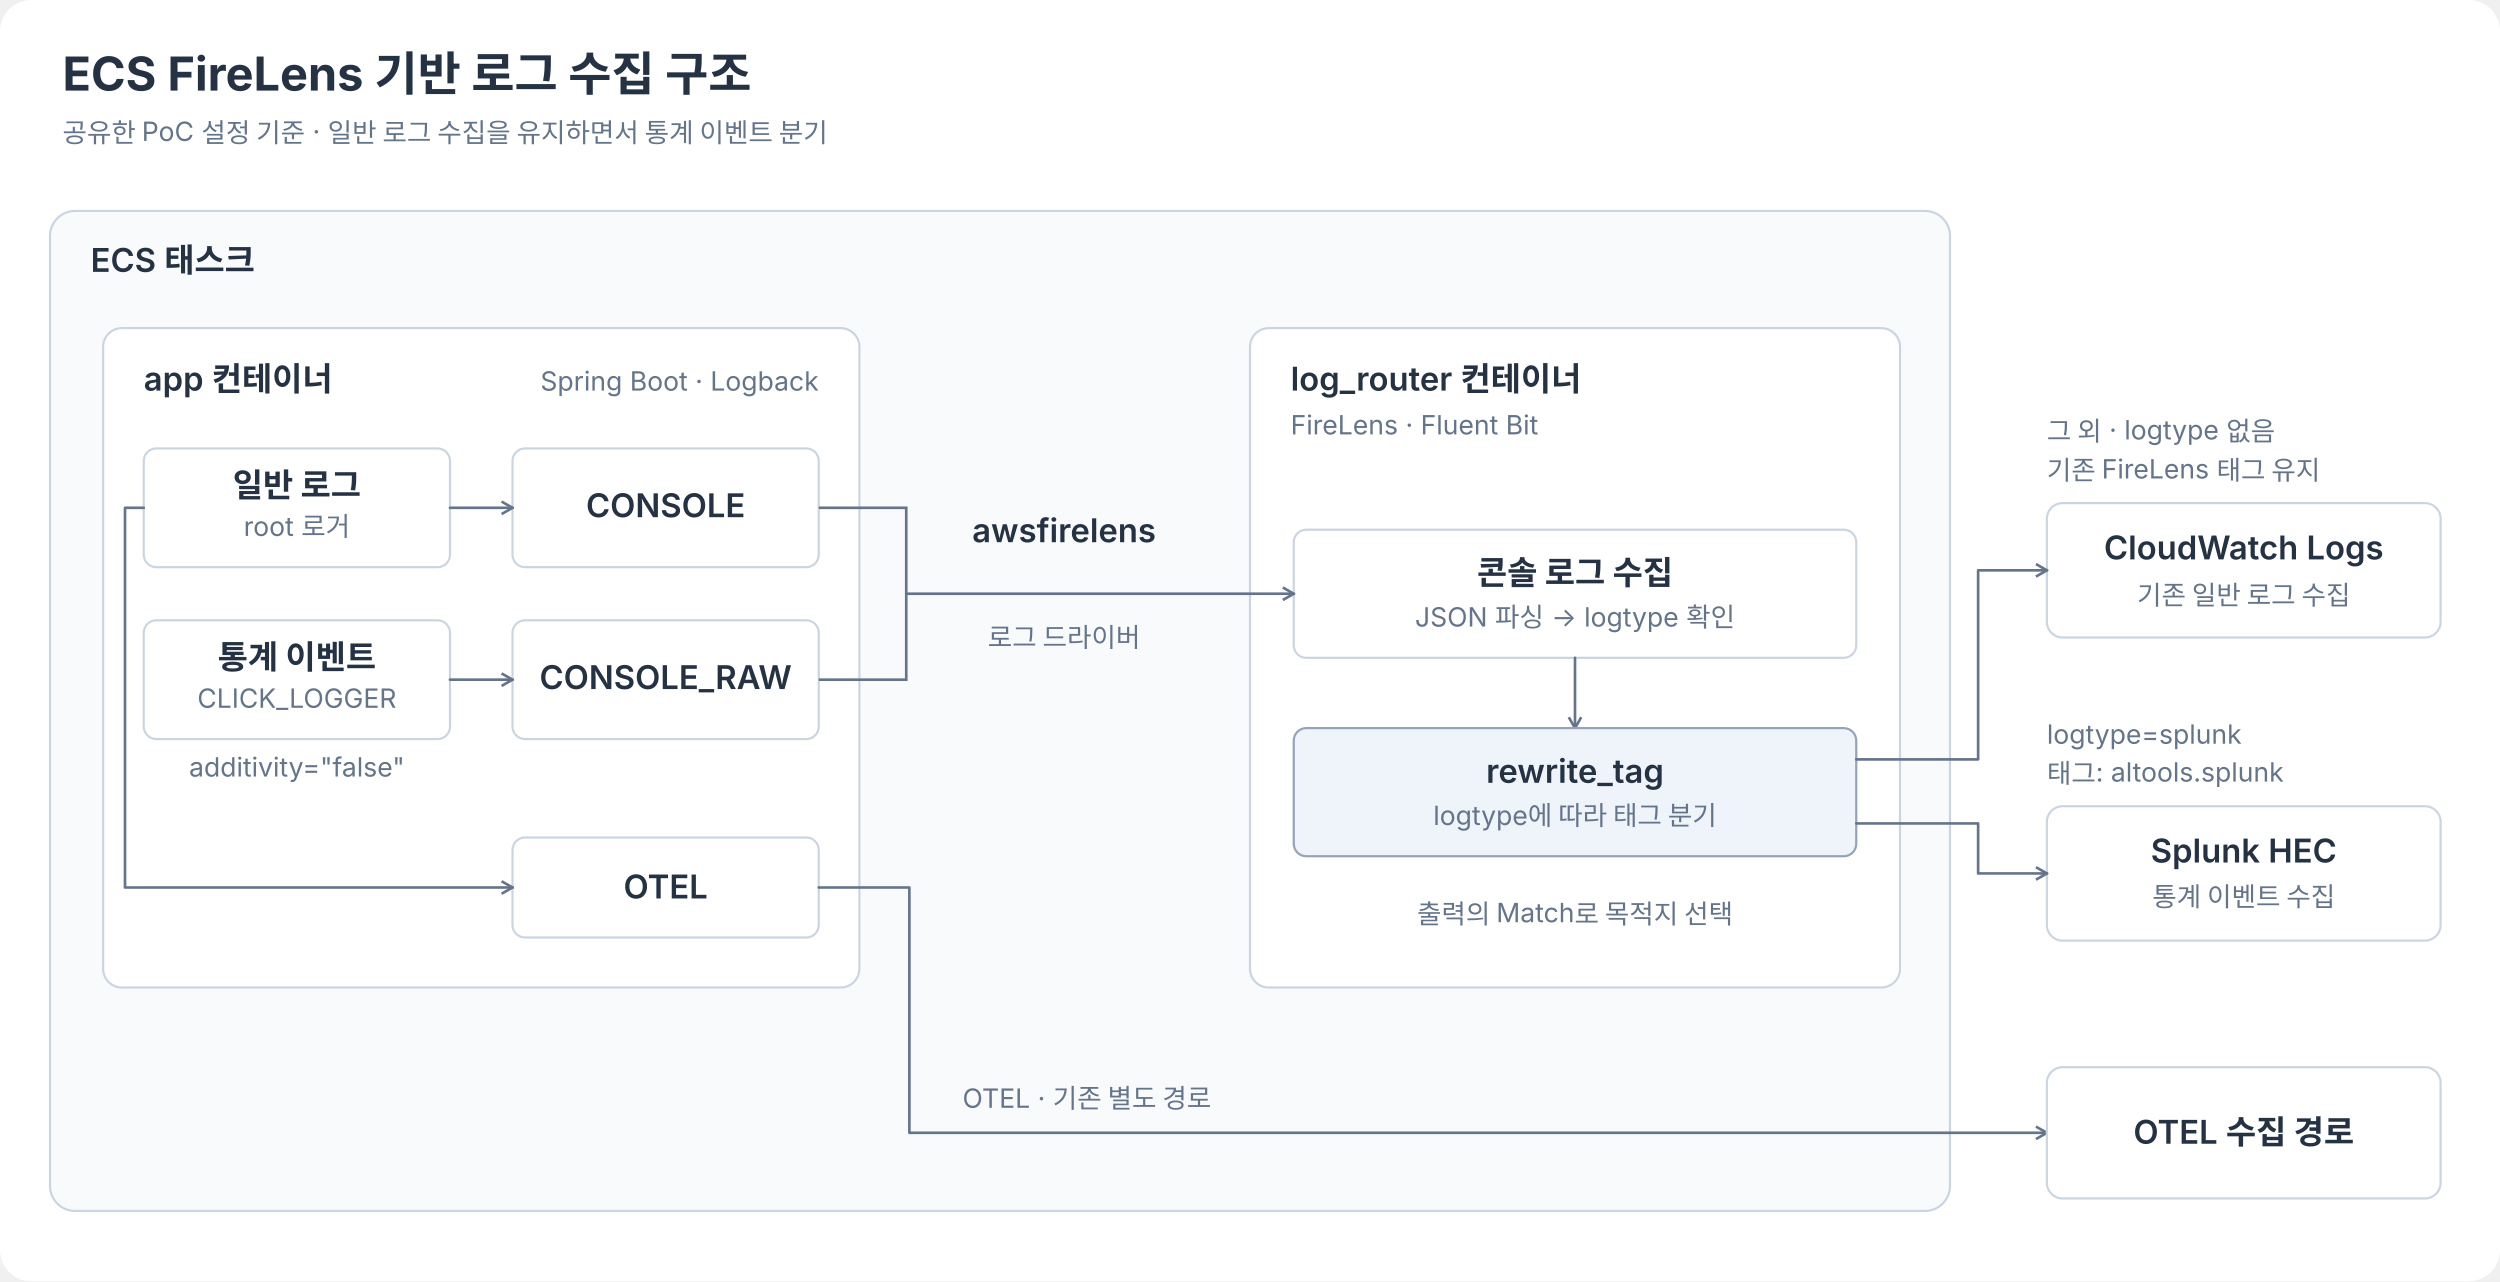
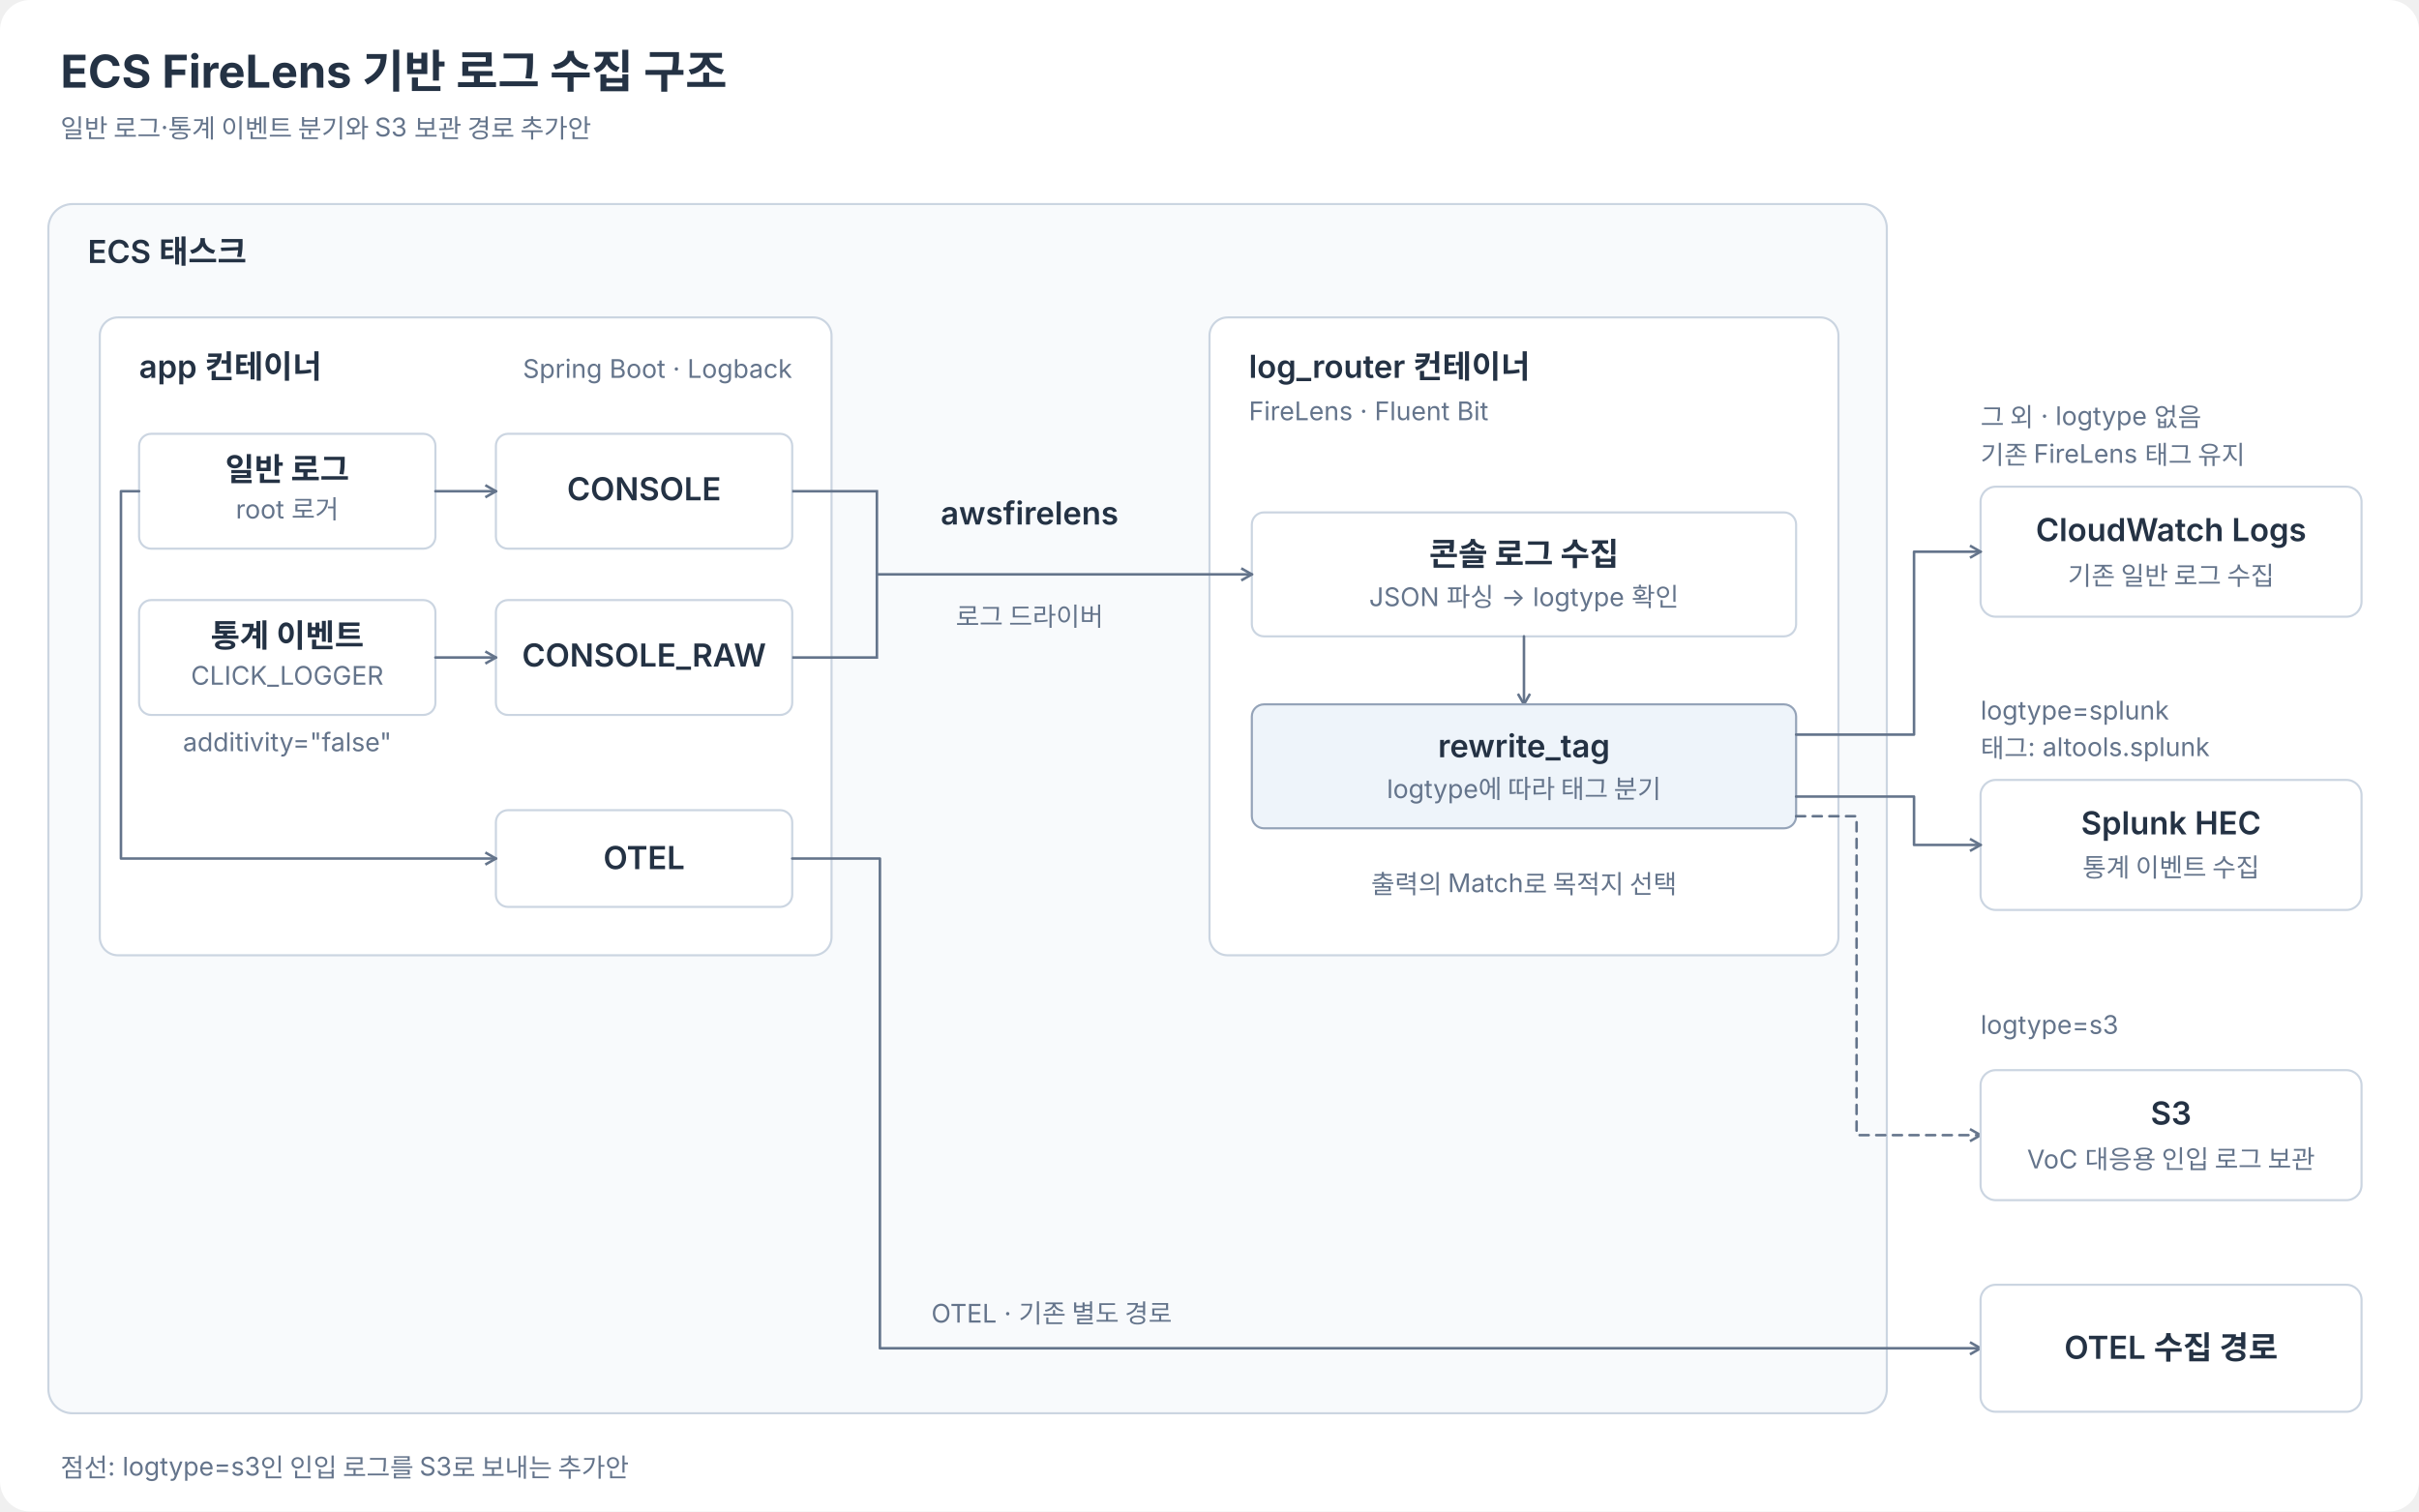
- <svg xmlns="http://www.w3.org/2000/svg" width="1600" height="820" viewBox="0 0 1600 820" role="img" aria-labelledby="title desc">
+ <svg xmlns="http://www.w3.org/2000/svg" width="1600" height="1000" viewBox="0 0 1600 1000" role="img" aria-labelledby="title desc">
  <defs>
    <marker id="arrow" markerWidth="10" markerHeight="10" refX="9" refY="5" orient="auto" markerUnits="userSpaceOnUse">
      <path d="M2 1 L9 5 L2 9" fill="none" stroke="#64748b" stroke-width="1.7" />
    </marker>
    <style>
text {font-family: -apple-system, BlinkMacSystemFont, 'Apple SD Gothic Neo', 'Noto Sans KR', sans-serif; fill:#243244;}
.heading {font-size:30px;font-weight:650;}
.label {font-size:21px;font-weight:600;}
.small {font-size:17px;fill:#64748b;}
.center {text-anchor:middle;}
.box {fill:white;stroke:#cbd5e1;stroke-width:1.4;}
.line {fill:none;stroke:#64748b;stroke-width:1.7;stroke-linejoin:round;stroke-linecap:round;marker-end:url(#arrow);}
</style>
  </defs>
-   <rect width="1600" height="820" rx="20" fill="#fff" />
+   <rect width="1600" height="1000" rx="20" fill="#fff" />
  <text class="heading" x="40" y="58">ECS FireLens 기반 로그 수집 구조</text>
-   <text class="small" x="40" y="91">공유한 PoC 설정 기준 · 일반 로그 수집을 유지하면서 통계 이벤트 분기</text>
-   <rect x="32" y="135" width="1216" height="640" rx="16" fill="#f8fafc" stroke="#cbd5e1" stroke-width="1.4" />
+   <text class="small" x="40" y="91">일반 로그·통계 이벤트 분기와 S3 보관 경로 추가안</text>
+   <rect x="32" y="135" width="1216" height="800" rx="16" fill="#f8fafc" stroke="#cbd5e1" stroke-width="1.4" />
  <text class="label" x="58" y="174">ECS 태스크</text>
  <rect class="box" x="66" y="210" width="484" height="422" rx="12" />
  <text class="label" x="92" y="250">app 컨테이너</text>
  <text class="small" x="524" y="250" text-anchor="end">Spring Boot · Logback</text>
  <rect class="box" x="92" y="287" width="196" height="76" rx="8" />
  <text class="label center" x="190" y="318">일반 로그</text>
  <text class="small center" x="190" y="343">root 로거</text>
  <rect class="box" x="328" y="287" width="196" height="76" rx="8" />
  <text class="label center" x="426" y="331">CONSOLE</text>
  <path class="line" d="M288 325 H328" />
  <rect class="box" x="92" y="397" width="196" height="76" rx="8" />
  <text class="label center" x="190" y="428">통계 이벤트</text>
  <text class="small center" x="190" y="453">CLICK_LOGGER</text>
  <text class="small center" x="190" y="497">additivity="false"</text>
  <rect class="box" x="328" y="397" width="196" height="76" rx="8" />
  <text class="label center" x="426" y="441">CONSOLE_RAW</text>
  <path class="line" d="M288 435 H328" />
  <rect class="box" x="328" y="536" width="196" height="64" rx="8" />
  <text class="label center" x="426" y="575">OTEL</text>
  <path class="line" d="M92 325 H80 V568 H328" />
  <path d="M524 325 H580 V380 M524 435 H580 V380" fill="none" stroke="#64748b" stroke-width="1.7" />
  <text class="label center" x="681" y="347">awsfirelens</text>
  <text class="small center" x="681" y="414">로그 드라이버</text>
  <rect class="box" x="800" y="210" width="416" height="422" rx="12" />
  <text class="label" x="826" y="250">log_router 컨테이너</text>
  <text class="small" x="826" y="278">FireLens · Fluent Bit</text>
  <rect class="box" x="828" y="339" width="360" height="82" rx="8" />
  <text class="label center" x="1008" y="374">콘솔 로그 수집</text>
  <text class="small center" x="1008" y="401">JSON 파싱 → logtype 확인</text>
  <path class="line" d="M1008 421 V466" />
  <rect x="828" y="466" width="360" height="82" rx="8" fill="#eef4fa" stroke="#94a3b8" stroke-width="1.4" />
  <text class="label center" x="1008" y="501">rewrite_tag</text>
  <text class="small center" x="1008" y="528">logtype에 따라 태그 분기</text>
  <text class="small center" x="1008" y="591">출력의 Match로 목적지 선택</text>
  <rect class="box" x="1310" y="322" width="252" height="86" rx="10" />
  <text class="label center" x="1436" y="358">CloudWatch Logs</text>
  <text class="small center" x="1436" y="387">기존 일반 로그 수집</text>
  <path class="line" d="M1188 486 H1266 V365 H1310" />
  <text class="small" x="1310" y="282">그 외 · logtype 없음</text>
  <text class="small" x="1310" y="307">기존 FireLens 태그 유지</text>
  <rect class="box" x="1310" y="516" width="252" height="86" rx="10" />
  <text class="label center" x="1436" y="552">Splunk HEC</text>
  <text class="small center" x="1436" y="580">통계 이벤트 수집</text>
  <path class="line" d="M1188 527 H1266 V559 H1310" />
  <text class="small" x="1310" y="476">logtype=splunk</text>
  <text class="small" x="1310" y="501">태그: altools.splunk</text>
-   <path class="line" d="M524 568 H582 V725 H1310" />
-   <text class="small" x="616" y="709">OTEL · 기존 별도 경로</text>
-   <rect class="box" x="1310" y="683" width="252" height="84" rx="10" />
-   <text class="label center" x="1436" y="732">OTEL 수집 경로</text>
+   <path class="line" d="M1188 540 H1228 V751 H1310" stroke-dasharray="6 5" />
+   <text class="small" x="1310" y="684">logtype=s3</text>
+   <rect class="box" x="1310" y="708" width="252" height="86" rx="10" />
+   <text class="label center" x="1436" y="744">S3</text>
+   <text class="small center" x="1436" y="773">VoC 대응용 인입 로그 보관</text>
+   <path class="line" d="M524 568 H582 V892 H1310" />
+   <text class="small" x="616" y="875">OTEL · 기존 별도 경로</text>
+   <rect class="box" x="1310" y="850" width="252" height="84" rx="10" />
+   <text class="label center" x="1436" y="899">OTEL 수집 경로</text>
  <path class="line" d="M580 380 H828" />
+   <text class="small" x="40" y="977">점선: logtype=s3인 인입 로그를 S3로 보내는 추가안</text>
</svg>
